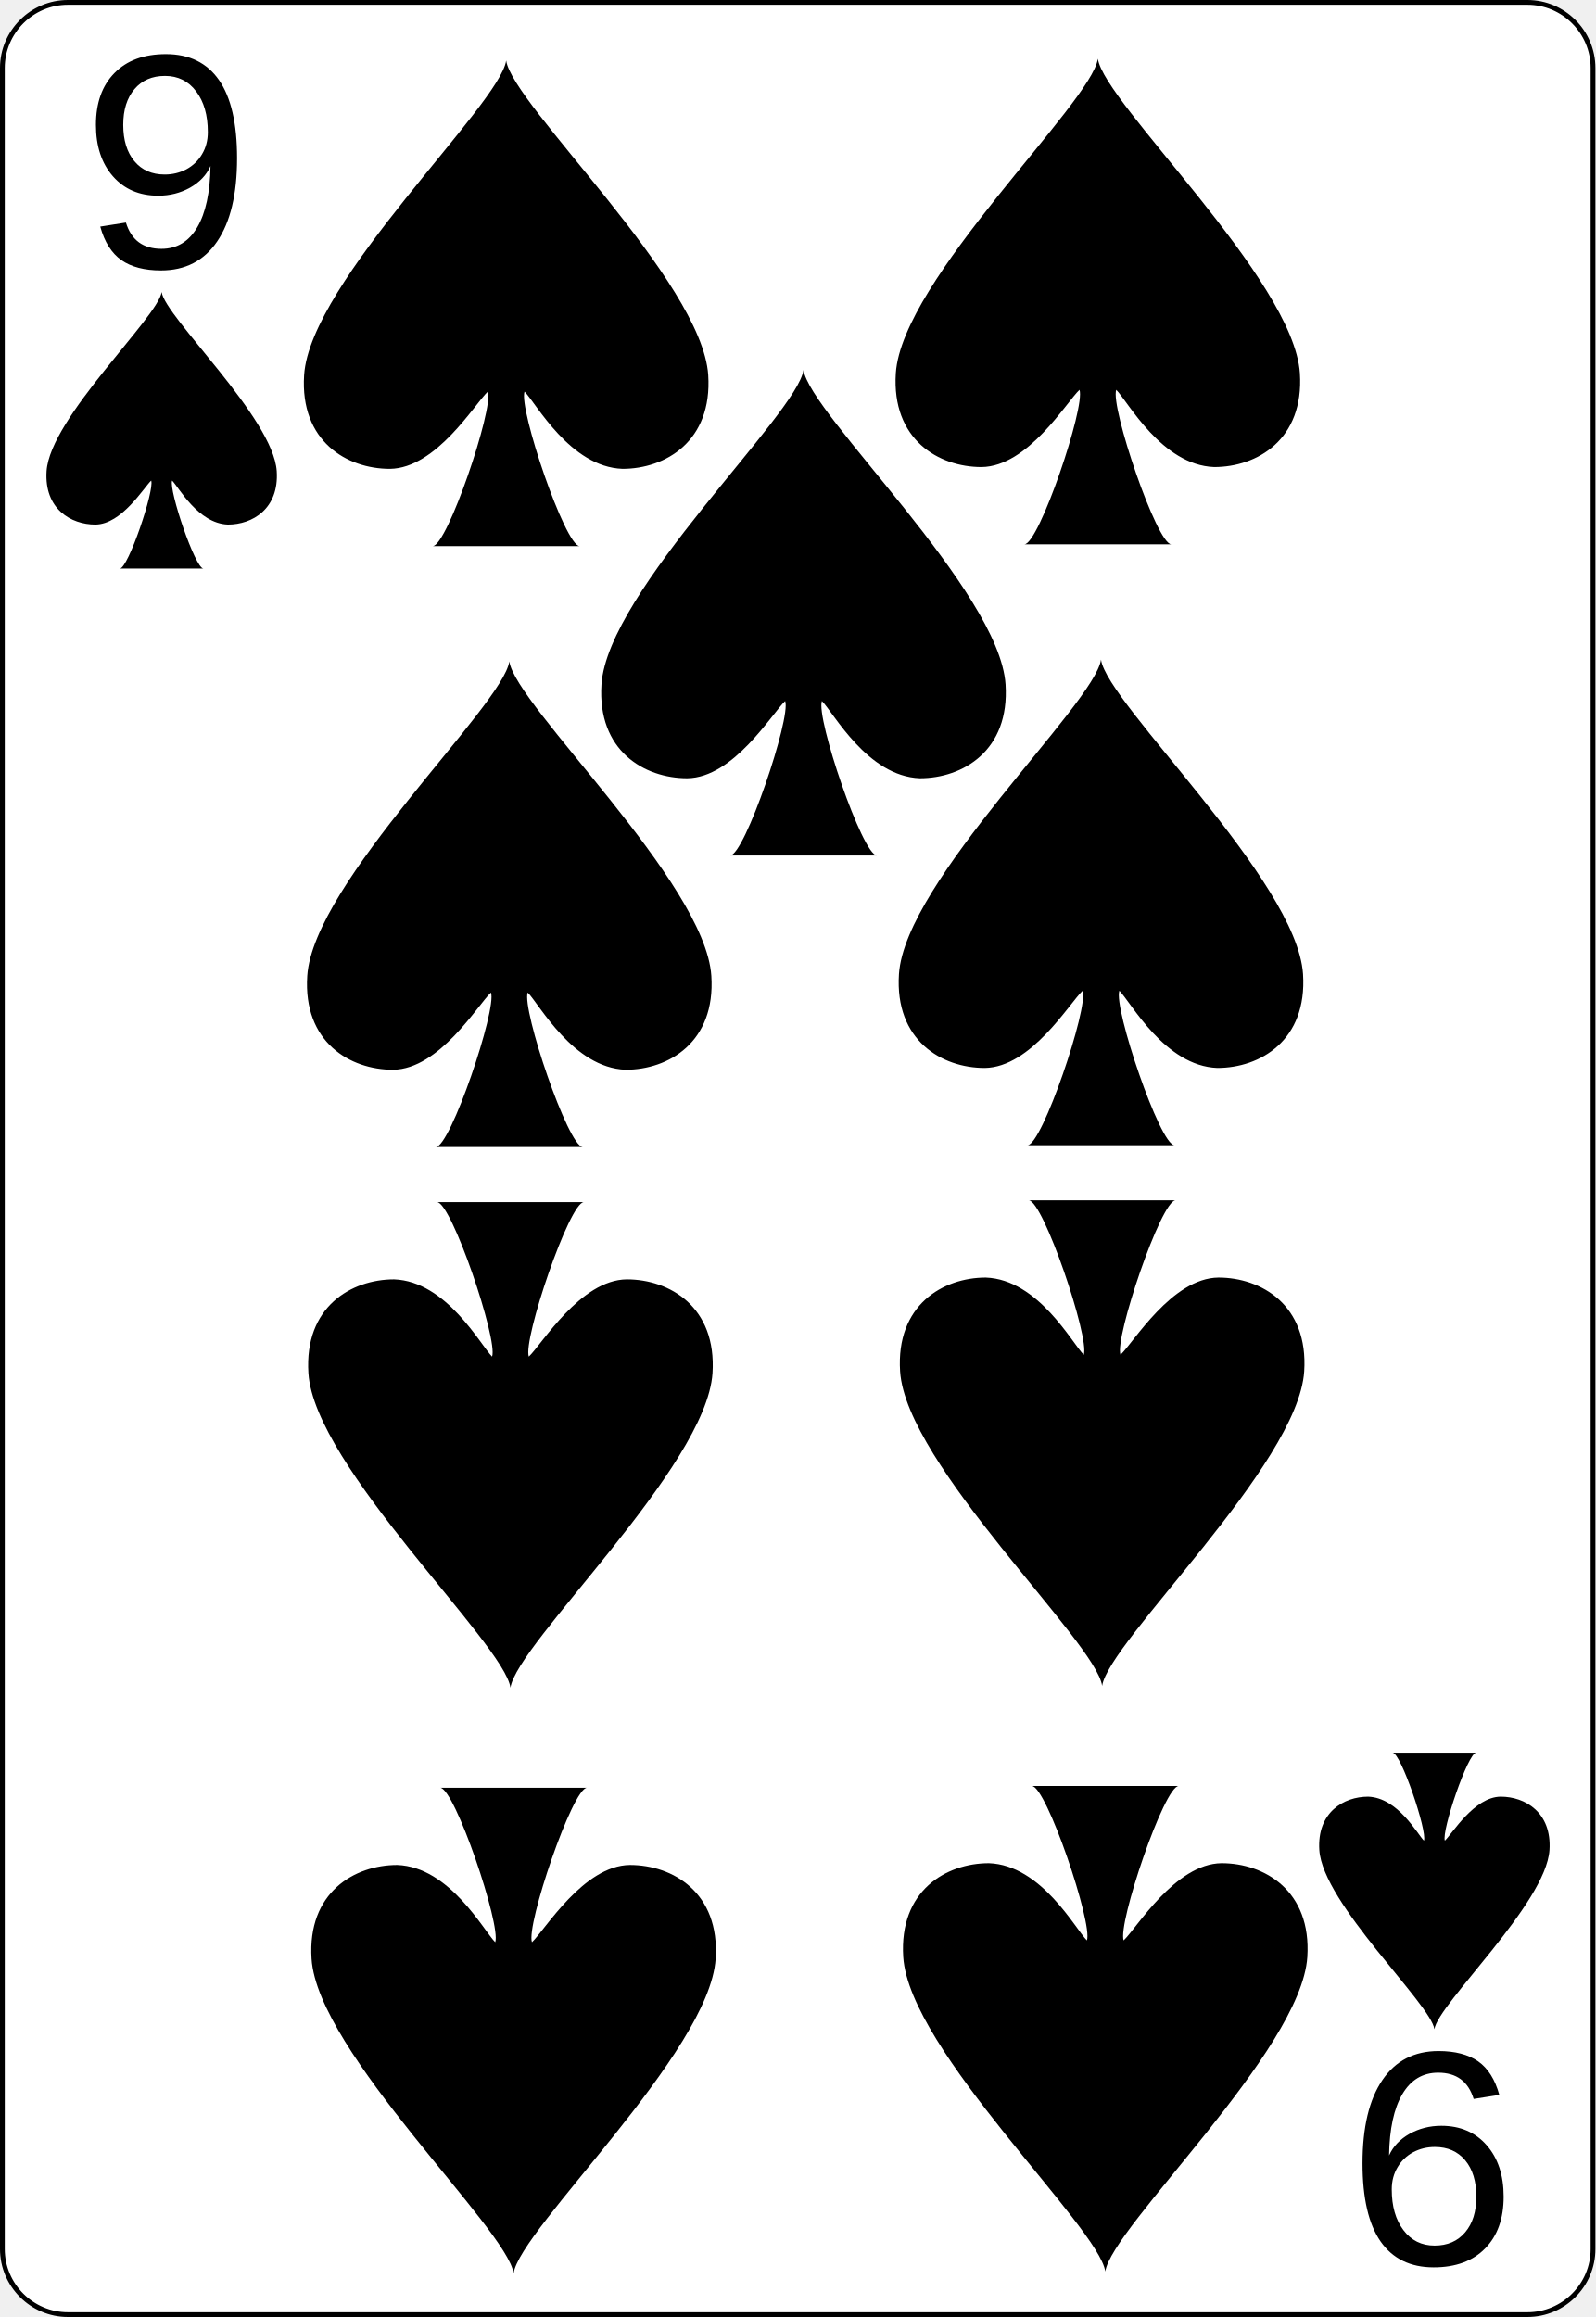
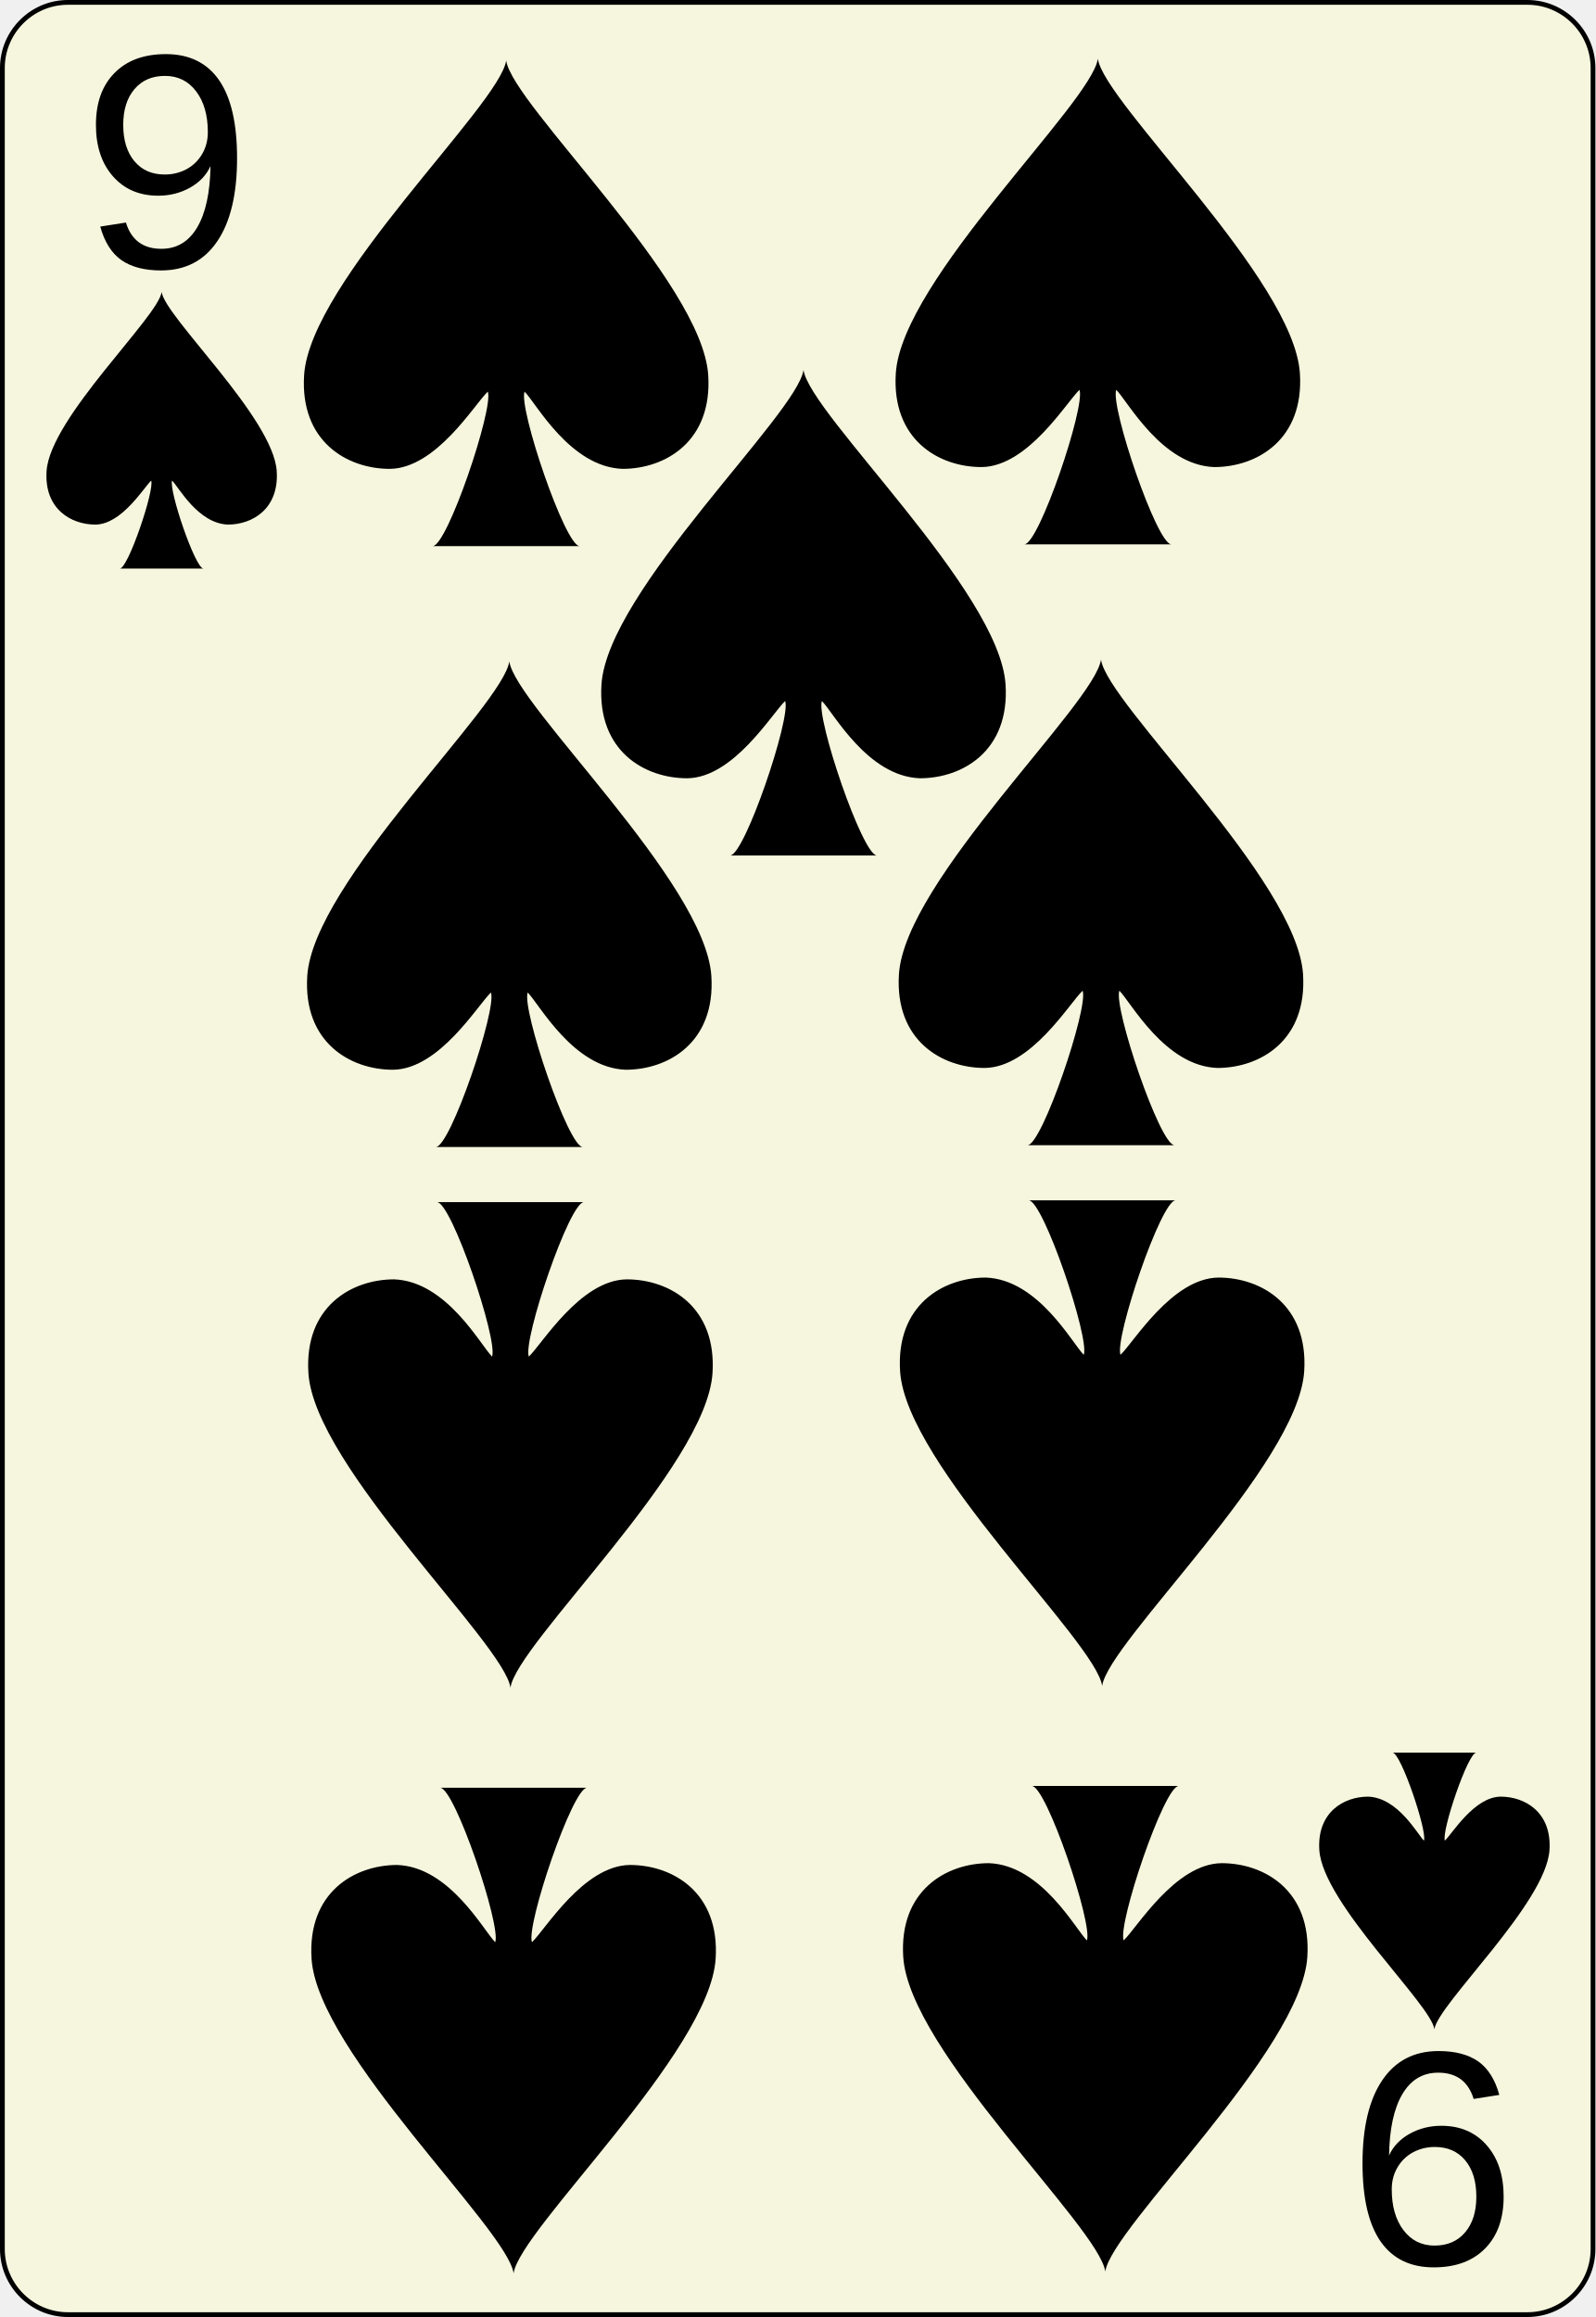
<svg xmlns="http://www.w3.org/2000/svg" width="167.087pt" height="242.667pt" viewBox="0 0 167.087 242.667" xml:space="preserve" id="svg2" version="1.1">
  <defs id="defs41" />
  <g id="Layer_x0020_1" style="fill-rule:nonzero;clip-rule:nonzero;stroke:#000000;stroke-miterlimit:4;">
-     <path style="fill:#FFFFFF;stroke-width:0.5;" d="M166.837,235.548c0,3.777-3.087,6.869-6.871,6.869H7.111c-3.775,0-6.861-3.092-6.861-6.869V7.12C0.25,3.343,3.336,0.25,7.111,0.25h152.855    c3.784,0,6.871,3.093,6.871,6.87v228.428z" id="path5" />
+     <path style="fill:#F6F6DE;stroke-width:0.5;" d="M166.837,235.548c0,3.777-3.087,6.869-6.871,6.869H7.111c-3.775,0-6.861-3.092-6.861-6.869V7.12C0.25,3.343,3.336,0.25,7.111,0.25h152.855    c3.784,0,6.871,3.093,6.871,6.87v228.428z" id="path5" />
    <g style="stroke:none;" id="g7">
      <g id="g9">
				
			</g>
    </g>
    <g id="g15">
			
		</g>
    <g id="g19">
			
		</g>
    <g style="stroke:none;" id="g23">
      <g id="g25">
				
			</g>
    </g>
    <g style="stroke:none;" id="g31">
      <g id="g33">
				
			</g>
    </g>
  </g>
  <text xml:space="preserve" style="font-size:32px;font-style:normal;font-weight:normal;line-height:125%;letter-spacing:0px;word-spacing:0px;fill:#000000;fill-opacity:1;stroke:none;font-family:Bitstream Vera Sans" x="8.547" y="28.013" id="text3788">
    <tspan id="tspan3790" x="8.547" y="28.013" style="font-style:normal;font-variant:normal;font-weight:normal;font-stretch:normal;font-family:Arial;-inkscape-font-specification:Arial">9</tspan>
  </text>
  <g transform="matrix(1.508595,0,0,1.379325,16.92904,45.0659)" id="layer1-7">
    <path id="sl" d="M 7.989,3.103 C 7.747,-0.954 0.242,-8.59 0,-10.5 c -0.242,1.909 -7.747,9.545 -7.989,13.603 -0.169,2.868 1.695,4.057 3.39,4.057 1.835,-0.022 3.351,-2.801 3.873,-3.341 0.242,0.716 -1.603,6.682 -2.179,6.682 l 5.811,0 C 2.33,10.501 0.485,4.535 0.727,3.819 1.184,4.315 2.524,7.077 4.601,7.16 6.295,7.159 8.158,5.971 7.989,3.103 z" style="fill:#000000" />
  </g>
  <g transform="matrix(2.648679,0,0,2.421718,53.01089,31.766)" id="layer1-7-88">
    <path id="sl-4" d="M 7.989,3.103 C 7.747,-0.954 0.242,-8.59 0,-10.5 c -0.242,1.909 -7.747,9.545 -7.989,13.603 -0.169,2.868 1.695,4.057 3.39,4.057 1.835,-0.022 3.351,-2.801 3.873,-3.341 0.242,0.716 -1.603,6.682 -2.179,6.682 l 5.811,0 C 2.33,10.501 0.485,4.535 0.727,3.819 1.184,4.315 2.524,7.077 4.601,7.16 6.295,7.159 8.158,5.971 7.989,3.103 z" style="fill:#000000" />
  </g>
  <text xml:space="preserve" style="font-size:32px;font-style:normal;font-weight:normal;line-height:125%;letter-spacing:0px;word-spacing:0px;fill:#000000;fill-opacity:1;stroke:none;font-family:Bitstream Vera Sans" x="-158.978" y="-215.124" id="text3788-7" transform="scale(-1,-1)">
    <tspan id="tspan3790-6" x="-158.978" y="-215.124" style="font-style:normal;font-variant:normal;font-weight:normal;font-stretch:normal;font-family:Arial;-inkscape-font-specification:Arial">9</tspan>
  </text>
  <g transform="matrix(-1.508595,0,0,-1.379325,150.2251,198.0441)" id="layer1-7-3">
    <path id="sl-1" d="M 7.989,3.103 C 7.747,-0.954 0.242,-8.59 0,-10.5 c -0.242,1.909 -7.747,9.545 -7.989,13.603 -0.169,2.868 1.695,4.057 3.39,4.057 1.835,-0.022 3.351,-2.801 3.873,-3.341 0.242,0.716 -1.603,6.682 -2.179,6.682 l 5.811,0 C 2.33,10.501 0.485,4.535 0.727,3.819 1.184,4.315 2.524,7.077 4.601,7.16 6.295,7.159 8.158,5.971 7.989,3.103 z" style="fill:#000000" />
  </g>
  <g transform="matrix(2.648679,0,0,2.421718,53.33971,94.6985)" id="layer1-7-88-8">
    <path id="sl-4-8" d="M 7.989,3.103 C 7.747,-0.954 0.242,-8.59 0,-10.5 c -0.242,1.909 -7.747,9.545 -7.989,13.603 -0.169,2.868 1.695,4.057 3.39,4.057 1.835,-0.022 3.351,-2.801 3.873,-3.341 0.242,0.716 -1.603,6.682 -2.179,6.682 l 5.811,0 C 2.33,10.501 0.485,4.535 0.727,3.819 1.184,4.315 2.524,7.077 4.601,7.16 6.295,7.159 8.158,5.971 7.989,3.103 z" style="fill:#000000" />
  </g>
  <g transform="matrix(-2.648679,0,0,-2.421718,53.78926,212.6639)" id="layer1-7-88-4">
    <path id="sl-4-3" d="M 7.989,3.103 C 7.747,-0.954 0.242,-8.59 0,-10.5 c -0.242,1.909 -7.747,9.545 -7.989,13.603 -0.169,2.868 1.695,4.057 3.39,4.057 1.835,-0.022 3.351,-2.801 3.873,-3.341 0.242,0.716 -1.603,6.682 -2.179,6.682 l 5.811,0 C 2.33,10.501 0.485,4.535 0.727,3.819 1.184,4.315 2.524,7.077 4.601,7.16 6.295,7.159 8.158,5.971 7.989,3.103 z" style="fill:#000000" />
  </g>
  <g transform="matrix(-2.648679,0,0,-2.421718,53.46044,151.3314)" id="layer1-7-88-8-1">
    <path id="sl-4-8-4" d="M 7.989,3.103 C 7.747,-0.954 0.242,-8.59 0,-10.5 c -0.242,1.909 -7.747,9.545 -7.989,13.603 -0.169,2.868 1.695,4.057 3.39,4.057 1.835,-0.022 3.351,-2.801 3.873,-3.341 0.242,0.716 -1.603,6.682 -2.179,6.682 l 5.811,0 C 2.33,10.501 0.485,4.535 0.727,3.819 1.184,4.315 2.524,7.077 4.601,7.16 6.295,7.159 8.158,5.971 7.989,3.103 z" style="fill:#000000" />
  </g>
  <g transform="matrix(2.648679,0,0,2.421718,114.9782,31.57803)" id="layer1-7-88-9">
    <path id="sl-4-2" d="M 7.989,3.103 C 7.747,-0.954 0.242,-8.59 0,-10.5 c -0.242,1.909 -7.747,9.545 -7.989,13.603 -0.169,2.868 1.695,4.057 3.39,4.057 1.835,-0.022 3.351,-2.801 3.873,-3.341 0.242,0.716 -1.603,6.682 -2.179,6.682 l 5.811,0 C 2.33,10.501 0.485,4.535 0.727,3.819 1.184,4.315 2.524,7.077 4.601,7.16 6.295,7.159 8.158,5.971 7.989,3.103 z" style="fill:#000000" />
  </g>
  <g transform="matrix(2.648679,0,0,2.421718,115.307,94.51054)" id="layer1-7-88-8-0">
    <path id="sl-4-8-6" d="M 7.989,3.103 C 7.747,-0.954 0.242,-8.59 0,-10.5 c -0.242,1.909 -7.747,9.545 -7.989,13.603 -0.169,2.868 1.695,4.057 3.39,4.057 1.835,-0.022 3.351,-2.801 3.873,-3.341 0.242,0.716 -1.603,6.682 -2.179,6.682 l 5.811,0 C 2.33,10.501 0.485,4.535 0.727,3.819 1.184,4.315 2.524,7.077 4.601,7.16 6.295,7.159 8.158,5.971 7.989,3.103 z" style="fill:#000000" />
  </g>
  <g transform="matrix(-2.648679,0,0,-2.421718,115.7566,212.476)" id="layer1-7-88-4-8">
    <path id="sl-4-3-9" d="M 7.989,3.103 C 7.747,-0.954 0.242,-8.59 0,-10.5 c -0.242,1.909 -7.747,9.545 -7.989,13.603 -0.169,2.868 1.695,4.057 3.39,4.057 1.835,-0.022 3.351,-2.801 3.873,-3.341 0.242,0.716 -1.603,6.682 -2.179,6.682 l 5.811,0 C 2.33,10.501 0.485,4.535 0.727,3.819 1.184,4.315 2.524,7.077 4.601,7.16 6.295,7.159 8.158,5.971 7.989,3.103 z" style="fill:#000000" />
  </g>
  <g transform="matrix(-2.648679,0,0,-2.421718,115.4278,151.1435)" id="layer1-7-88-8-1-2">
    <path id="sl-4-8-4-6" d="M 7.989,3.103 C 7.747,-0.954 0.242,-8.59 0,-10.5 c -0.242,1.909 -7.747,9.545 -7.989,13.603 -0.169,2.868 1.695,4.057 3.39,4.057 1.835,-0.022 3.351,-2.801 3.873,-3.341 0.242,0.716 -1.603,6.682 -2.179,6.682 l 5.811,0 C 2.33,10.501 0.485,4.535 0.727,3.819 1.184,4.315 2.524,7.077 4.601,7.16 6.295,7.159 8.158,5.971 7.989,3.103 z" style="fill:#000000" />
  </g>
  <g transform="matrix(2.648679,0,0,2.421718,84.15214,64.1712)" id="layer1-7-88-6">
    <path id="sl-4-4" d="M 7.989,3.103 C 7.747,-0.954 0.242,-8.59 0,-10.5 c -0.242,1.909 -7.747,9.545 -7.989,13.603 -0.169,2.868 1.695,4.057 3.39,4.057 1.835,-0.022 3.351,-2.801 3.873,-3.341 0.242,0.716 -1.603,6.682 -2.179,6.682 l 5.811,0 C 2.33,10.501 0.485,4.535 0.727,3.819 1.184,4.315 2.524,7.077 4.601,7.16 6.295,7.159 8.158,5.971 7.989,3.103 z" style="fill:#000000" />
  </g>
</svg>
